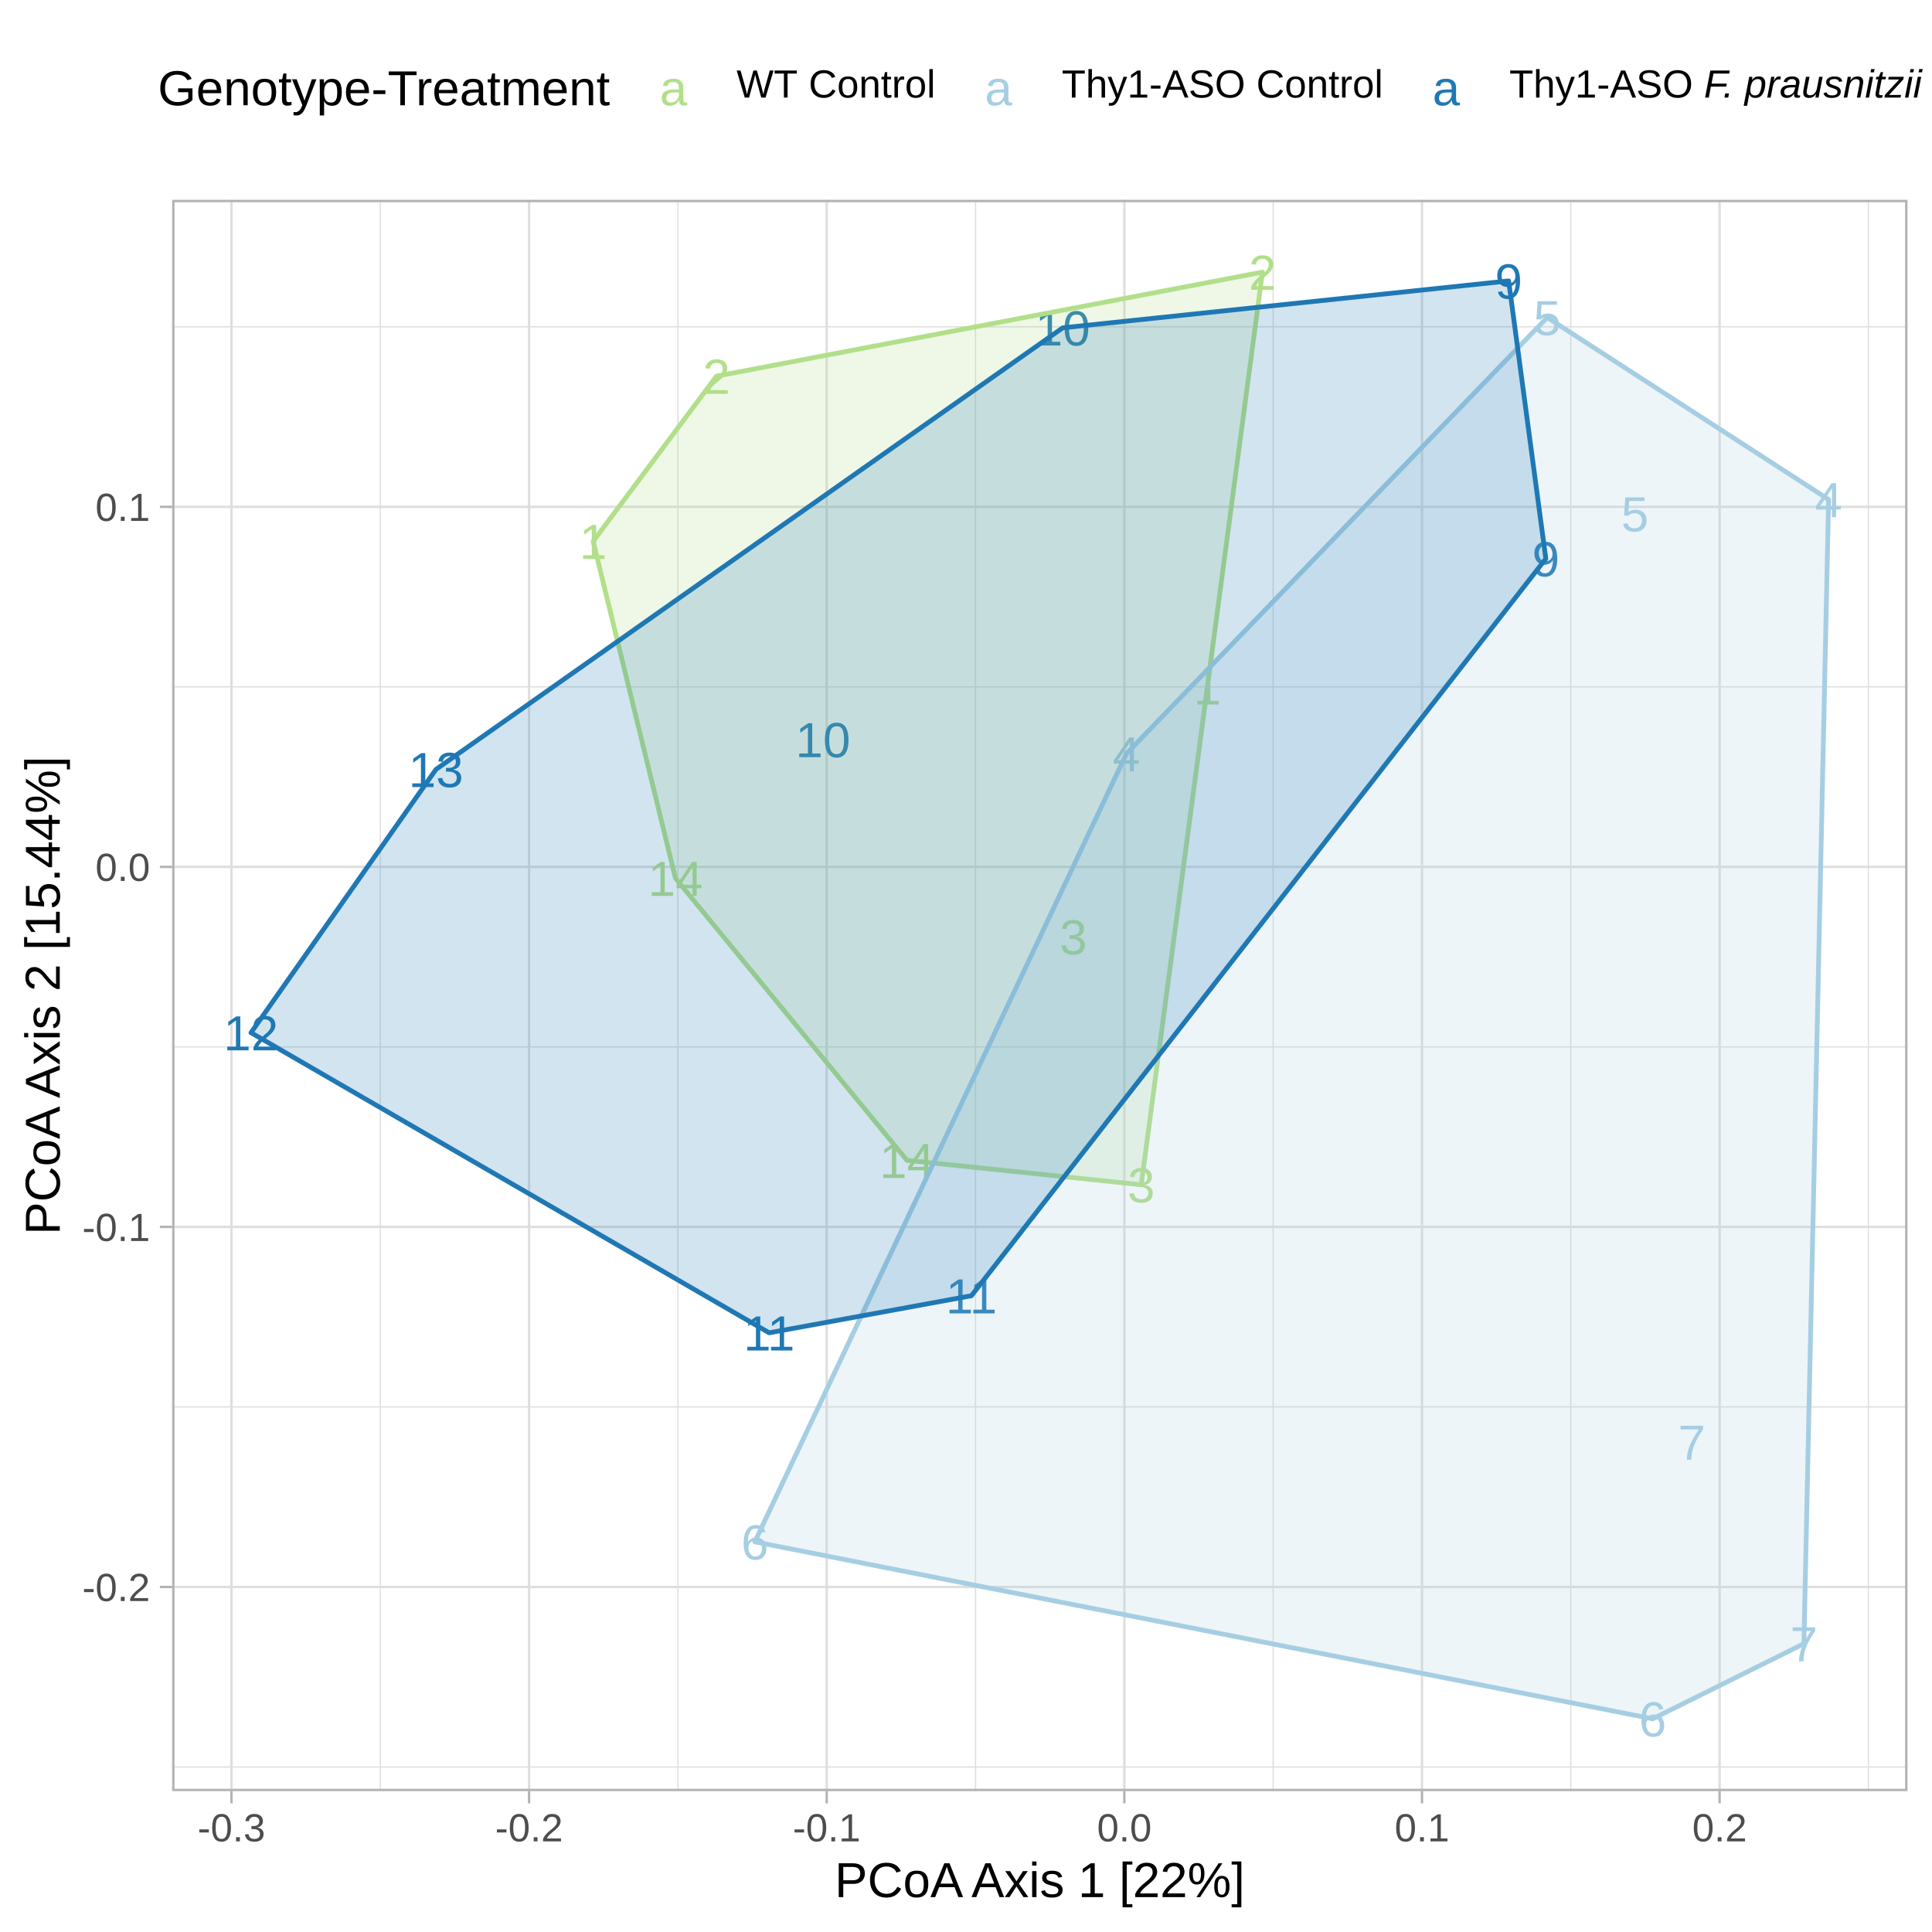
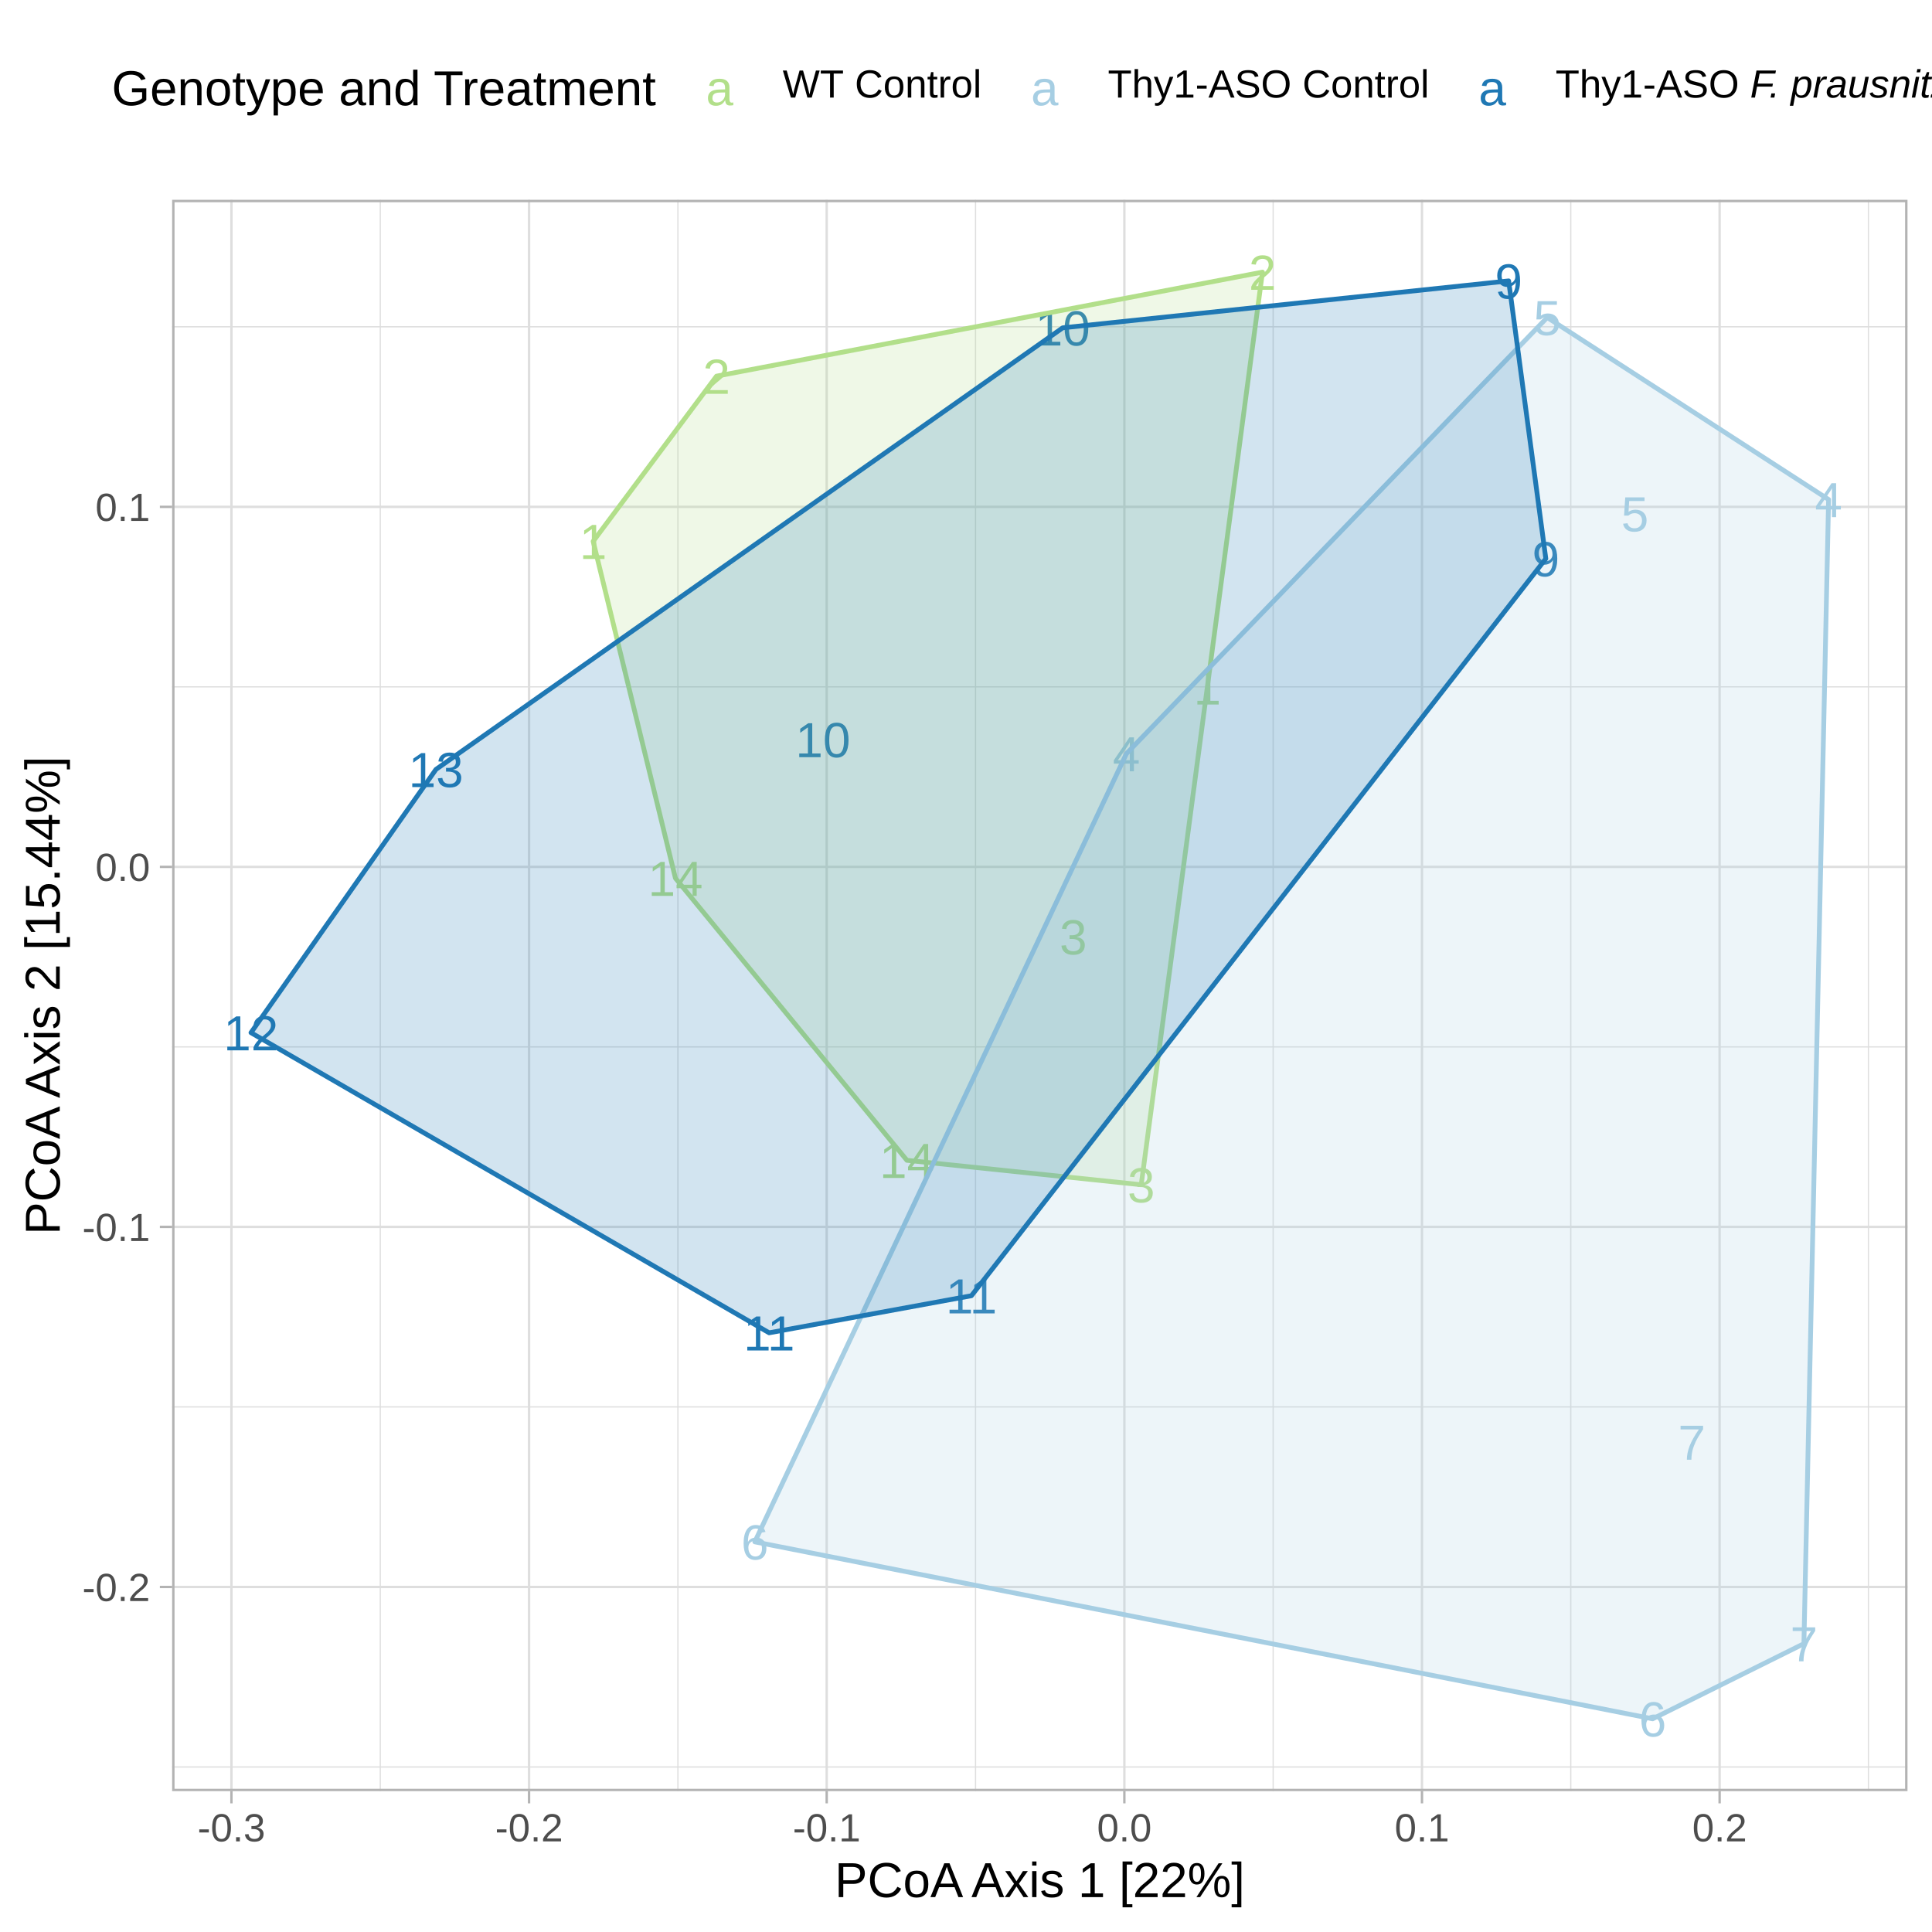
<svg xmlns="http://www.w3.org/2000/svg" width="432.00pt" height="432.00pt" viewBox="0 0 432.00 432.00">
  <g class="svglite">
    <defs>
      <style type="text/css">
    .svglite line, .svglite polyline, .svglite polygon, .svglite path, .svglite rect, .svglite circle {
      fill: none;
      stroke: #000000;
      stroke-linecap: round;
      stroke-linejoin: round;
      stroke-miterlimit: 10.00;
    }
    .svglite text {
      white-space: pre;
    }
    .svglite g.glyphgroup path {
      fill: inherit;
      stroke: none;
    }
  </style>
    </defs>
    <rect width="100%" height="100%" style="stroke: none; fill: #FFFFFF;" />
    <defs>
      <clipPath id="cpMC4wMHw0MzIuMDB8MC4wMHw0MzIuMDA=">
        <rect x="0.00" y="0.00" width="432.00" height="432.00" />
      </clipPath>
    </defs>
    <g clip-path="url(#cpMC4wMHw0MzIuMDB8MC4wMHw0MzIuMDA=)">
      <rect x="0" y="0.00" width="432.00" height="432.00" style="stroke-width: 1.07; stroke: #FFFFFF; fill: #FFFFFF;" />
    </g>
    <defs>
      <clipPath id="cpMzguNDl8NDI2LjUyfDQ0LjY4fDQwMC41MA==">
        <rect x="38.49" y="44.68" width="388.03" height="355.83" />
      </clipPath>
    </defs>
    <g clip-path="url(#cpMzguNDl8NDI2LjUyfDQ0LjY4fDQwMC41MA==)">
      <rect x="38.49" y="44.68" width="388.03" height="355.83" style="stroke-width: 1.07; stroke: none; fill: #FFFFFF;" />
      <polyline points="38.49,395.10 426.52,395.10 " style="stroke-width: 0.27; stroke: #DEDEDE; stroke-linecap: butt;" />
      <polyline points="38.49,314.59 426.52,314.59 " style="stroke-width: 0.27; stroke: #DEDEDE; stroke-linecap: butt;" />
      <polyline points="38.49,234.09 426.52,234.09 " style="stroke-width: 0.27; stroke: #DEDEDE; stroke-linecap: butt;" />
      <polyline points="38.49,153.58 426.52,153.58 " style="stroke-width: 0.27; stroke: #DEDEDE; stroke-linecap: butt;" />
      <polyline points="38.49,73.07 426.52,73.07 " style="stroke-width: 0.27; stroke: #DEDEDE; stroke-linecap: butt;" />
      <polyline points="85.03,400.50 85.03,44.68 " style="stroke-width: 0.27; stroke: #DEDEDE; stroke-linecap: butt;" />
      <polyline points="151.58,400.50 151.58,44.68 " style="stroke-width: 0.27; stroke: #DEDEDE; stroke-linecap: butt;" />
      <polyline points="218.13,400.50 218.13,44.68 " style="stroke-width: 0.27; stroke: #DEDEDE; stroke-linecap: butt;" />
      <polyline points="284.68,400.50 284.68,44.68 " style="stroke-width: 0.27; stroke: #DEDEDE; stroke-linecap: butt;" />
      <polyline points="351.23,400.50 351.23,44.68 " style="stroke-width: 0.27; stroke: #DEDEDE; stroke-linecap: butt;" />
      <polyline points="417.78,400.50 417.78,44.68 " style="stroke-width: 0.27; stroke: #DEDEDE; stroke-linecap: butt;" />
      <polyline points="38.49,354.85 426.52,354.85 " style="stroke-width: 0.53; stroke: #DEDEDE; stroke-linecap: butt;" />
      <polyline points="38.49,274.34 426.52,274.34 " style="stroke-width: 0.53; stroke: #DEDEDE; stroke-linecap: butt;" />
      <polyline points="38.49,193.83 426.52,193.83 " style="stroke-width: 0.53; stroke: #DEDEDE; stroke-linecap: butt;" />
      <polyline points="38.49,113.33 426.52,113.33 " style="stroke-width: 0.53; stroke: #DEDEDE; stroke-linecap: butt;" />
      <polyline points="51.75,400.50 51.75,44.68 " style="stroke-width: 0.53; stroke: #DEDEDE; stroke-linecap: butt;" />
      <polyline points="118.30,400.50 118.30,44.68 " style="stroke-width: 0.53; stroke: #DEDEDE; stroke-linecap: butt;" />
      <polyline points="184.85,400.50 184.85,44.68 " style="stroke-width: 0.53; stroke: #DEDEDE; stroke-linecap: butt;" />
      <polyline points="251.41,400.50 251.41,44.68 " style="stroke-width: 0.53; stroke: #DEDEDE; stroke-linecap: butt;" />
      <polyline points="317.96,400.50 317.96,44.68 " style="stroke-width: 0.53; stroke: #DEDEDE; stroke-linecap: butt;" />
      <polyline points="384.51,400.50 384.51,44.68 " style="stroke-width: 0.53; stroke: #DEDEDE; stroke-linecap: butt;" />
      <text x="269.96" y="157.53" text-anchor="middle" style="font-size: 11.04px;fill: #B2DF8A; font-family: &quot;Arial&quot;;" textLength="6.14px" lengthAdjust="spacingAndGlyphs">1</text>
      <text x="132.63" y="124.98" text-anchor="middle" style="font-size: 11.04px;fill: #B2DF8A; font-family: &quot;Arial&quot;;" textLength="6.14px" lengthAdjust="spacingAndGlyphs">1</text>
      <text x="160.21" y="88.06" text-anchor="middle" style="font-size: 11.04px;fill: #B2DF8A; font-family: &quot;Arial&quot;;" textLength="6.14px" lengthAdjust="spacingAndGlyphs">2</text>
      <text x="239.98" y="213.41" text-anchor="middle" style="font-size: 11.04px;fill: #B2DF8A; font-family: &quot;Arial&quot;;" textLength="6.14px" lengthAdjust="spacingAndGlyphs">3</text>
      <text x="255.18" y="268.86" text-anchor="middle" style="font-size: 11.04px;fill: #B2DF8A; font-family: &quot;Arial&quot;;" textLength="6.14px" lengthAdjust="spacingAndGlyphs">3</text>
      <text x="282.29" y="64.80" text-anchor="middle" style="font-size: 11.04px;fill: #B2DF8A; font-family: &quot;Arial&quot;;" textLength="6.14px" lengthAdjust="spacingAndGlyphs">2</text>
      <text x="202.79" y="263.40" text-anchor="middle" style="font-size: 11.04px;fill: #B2DF8A; font-family: &quot;Arial&quot;;" textLength="12.28px" lengthAdjust="spacingAndGlyphs">14</text>
      <text x="151.03" y="200.32" text-anchor="middle" style="font-size: 11.04px;fill: #B2DF8A; font-family: &quot;Arial&quot;;" textLength="12.28px" lengthAdjust="spacingAndGlyphs">14</text>
      <text x="251.87" y="172.47" text-anchor="middle" style="font-size: 11.04px;fill: #A6CEE3; font-family: &quot;Arial&quot;;" textLength="6.14px" lengthAdjust="spacingAndGlyphs">4</text>
      <text x="408.88" y="115.64" text-anchor="middle" style="font-size: 11.04px;fill: #A6CEE3; font-family: &quot;Arial&quot;;" textLength="6.14px" lengthAdjust="spacingAndGlyphs">4</text>
      <text x="365.56" y="118.81" text-anchor="middle" style="font-size: 11.04px;fill: #A6CEE3; font-family: &quot;Arial&quot;;" textLength="6.14px" lengthAdjust="spacingAndGlyphs">5</text>
      <text x="345.96" y="74.94" text-anchor="middle" style="font-size: 11.04px;fill: #A6CEE3; font-family: &quot;Arial&quot;;" textLength="6.14px" lengthAdjust="spacingAndGlyphs">5</text>
      <text x="168.78" y="348.71" text-anchor="middle" style="font-size: 11.04px;fill: #A6CEE3; font-family: &quot;Arial&quot;;" textLength="6.14px" lengthAdjust="spacingAndGlyphs">6</text>
      <text x="369.54" y="388.28" text-anchor="middle" style="font-size: 11.04px;fill: #A6CEE3; font-family: &quot;Arial&quot;;" textLength="6.14px" lengthAdjust="spacingAndGlyphs">6</text>
      <text x="378.29" y="326.40" text-anchor="middle" style="font-size: 11.04px;fill: #A6CEE3; font-family: &quot;Arial&quot;;" textLength="6.14px" lengthAdjust="spacingAndGlyphs">7</text>
      <text x="403.36" y="371.48" text-anchor="middle" style="font-size: 11.04px;fill: #A6CEE3; font-family: &quot;Arial&quot;;" textLength="6.14px" lengthAdjust="spacingAndGlyphs">7</text>
      <text x="337.34" y="66.76" text-anchor="middle" style="font-size: 11.04px;fill: #1F78B4; font-family: &quot;Arial&quot;;" textLength="6.14px" lengthAdjust="spacingAndGlyphs">9</text>
      <text x="345.65" y="128.87" text-anchor="middle" style="font-size: 11.04px;fill: #1F78B4; font-family: &quot;Arial&quot;;" textLength="6.14px" lengthAdjust="spacingAndGlyphs">9</text>
      <text x="237.62" y="77.25" text-anchor="middle" style="font-size: 11.04px;fill: #1F78B4; font-family: &quot;Arial&quot;;" textLength="12.28px" lengthAdjust="spacingAndGlyphs">10</text>
      <text x="184.01" y="169.31" text-anchor="middle" style="font-size: 11.04px;fill: #1F78B4; font-family: &quot;Arial&quot;;" textLength="12.28px" lengthAdjust="spacingAndGlyphs">10</text>
      <text x="171.98" y="301.97" text-anchor="middle" style="font-size: 11.04px;fill: #1F78B4; font-family: &quot;Arial&quot;;" textLength="11.47px" lengthAdjust="spacingAndGlyphs">11</text>
      <text x="217.21" y="293.68" text-anchor="middle" style="font-size: 11.04px;fill: #1F78B4; font-family: &quot;Arial&quot;;" textLength="11.47px" lengthAdjust="spacingAndGlyphs">11</text>
      <text x="56.12" y="234.86" text-anchor="middle" style="font-size: 11.04px;fill: #1F78B4; font-family: &quot;Arial&quot;;" textLength="12.28px" lengthAdjust="spacingAndGlyphs">12</text>
      <text x="97.48" y="175.99" text-anchor="middle" style="font-size: 11.04px;fill: #1F78B4; font-family: &quot;Arial&quot;;" textLength="12.28px" lengthAdjust="spacingAndGlyphs">13</text>
      <polygon points="255.18,264.91 202.79,259.45 151.03,196.37 132.63,121.04 160.21,84.11 282.29,60.85 " style="stroke-width: 1.07; stroke: #B2DF8A; stroke-linecap: butt; fill: #B2DF8A; fill-opacity: 0.20;" />
      <polygon points="403.36,367.53 369.54,384.33 168.78,344.76 251.87,168.52 345.96,70.99 408.88,111.69 " style="stroke-width: 1.07; stroke: #A6CEE3; stroke-linecap: butt; fill: #A6CEE3; fill-opacity: 0.20;" />
      <polygon points="217.21,289.73 171.98,298.02 56.12,230.91 97.48,172.04 237.62,73.30 337.34,62.81 345.65,124.92 " style="stroke-width: 1.07; stroke: #1F78B4; stroke-linecap: butt; fill: #1F78B4; fill-opacity: 0.20;" />
      <rect x="38.49" y="44.68" width="388.03" height="355.83" style="stroke-width: 1.07; stroke: #B3B3B3;" />
    </g>
    <g clip-path="url(#cpMC4wMHw0MzIuMDB8MC4wMHw0MzIuMDA=)">
      <text x="33.56" y="358.00" text-anchor="end" style="font-size: 8.80px;fill: #4D4D4D; font-family: &quot;Arial&quot;;" textLength="15.14px" lengthAdjust="spacingAndGlyphs">-0.2</text>
      <text x="33.56" y="277.49" text-anchor="end" style="font-size: 8.80px;fill: #4D4D4D; font-family: &quot;Arial&quot;;" textLength="15.14px" lengthAdjust="spacingAndGlyphs">-0.1</text>
      <text x="33.56" y="196.98" text-anchor="end" style="font-size: 8.80px;fill: #4D4D4D; font-family: &quot;Arial&quot;;" textLength="12.22px" lengthAdjust="spacingAndGlyphs">0.0</text>
      <text x="33.56" y="116.48" text-anchor="end" style="font-size: 8.80px;fill: #4D4D4D; font-family: &quot;Arial&quot;;" textLength="12.22px" lengthAdjust="spacingAndGlyphs">0.1</text>
      <polyline points="35.75,354.85 38.49,354.85 " style="stroke-width: 0.53; stroke: #B3B3B3; stroke-linecap: butt;" />
      <polyline points="35.75,274.34 38.49,274.34 " style="stroke-width: 0.53; stroke: #B3B3B3; stroke-linecap: butt;" />
      <polyline points="35.75,193.83 38.49,193.83 " style="stroke-width: 0.53; stroke: #B3B3B3; stroke-linecap: butt;" />
      <polyline points="35.75,113.33 38.49,113.33 " style="stroke-width: 0.53; stroke: #B3B3B3; stroke-linecap: butt;" />
      <polyline points="51.75,403.24 51.75,400.50 " style="stroke-width: 0.53; stroke: #B3B3B3; stroke-linecap: butt;" />
      <polyline points="118.30,403.24 118.30,400.50 " style="stroke-width: 0.53; stroke: #B3B3B3; stroke-linecap: butt;" />
      <polyline points="184.85,403.24 184.85,400.50 " style="stroke-width: 0.53; stroke: #B3B3B3; stroke-linecap: butt;" />
      <polyline points="251.41,403.24 251.41,400.50 " style="stroke-width: 0.53; stroke: #B3B3B3; stroke-linecap: butt;" />
      <polyline points="317.96,403.24 317.96,400.50 " style="stroke-width: 0.53; stroke: #B3B3B3; stroke-linecap: butt;" />
      <polyline points="384.51,403.24 384.51,400.50 " style="stroke-width: 0.53; stroke: #B3B3B3; stroke-linecap: butt;" />
      <text x="51.75" y="411.74" text-anchor="middle" style="font-size: 8.80px;fill: #4D4D4D; font-family: &quot;Arial&quot;;" textLength="15.14px" lengthAdjust="spacingAndGlyphs">-0.3</text>
      <text x="118.30" y="411.74" text-anchor="middle" style="font-size: 8.80px;fill: #4D4D4D; font-family: &quot;Arial&quot;;" textLength="15.14px" lengthAdjust="spacingAndGlyphs">-0.2</text>
      <text x="184.85" y="411.74" text-anchor="middle" style="font-size: 8.80px;fill: #4D4D4D; font-family: &quot;Arial&quot;;" textLength="15.14px" lengthAdjust="spacingAndGlyphs">-0.1</text>
      <text x="251.41" y="411.74" text-anchor="middle" style="font-size: 8.80px;fill: #4D4D4D; font-family: &quot;Arial&quot;;" textLength="12.22px" lengthAdjust="spacingAndGlyphs">0.0</text>
      <text x="317.96" y="411.74" text-anchor="middle" style="font-size: 8.80px;fill: #4D4D4D; font-family: &quot;Arial&quot;;" textLength="12.22px" lengthAdjust="spacingAndGlyphs">0.1</text>
      <text x="384.51" y="411.74" text-anchor="middle" style="font-size: 8.80px;fill: #4D4D4D; font-family: &quot;Arial&quot;;" textLength="12.22px" lengthAdjust="spacingAndGlyphs">0.2</text>
      <text x="232.50" y="424.20" text-anchor="middle" style="font-size: 11.00px; font-family: &quot;Arial&quot;;" textLength="91.78px" lengthAdjust="spacingAndGlyphs">PCoA Axis 1 [22%]</text>
      <text transform="translate(13.36,222.59) rotate(-90)" text-anchor="middle" style="font-size: 11.00px; font-family: &quot;Arial&quot;;" textLength="107.09px" lengthAdjust="spacingAndGlyphs">PCoA Axis 2 [15.44%]</text>
-       <rect x="29.82" y="5.48" width="405.36" height="28.24" style="stroke-width: 1.07; stroke: none; fill: #FFFFFF;" />
-       <text x="35.30" y="23.54" style="font-size: 11.00px; font-family: &quot;Arial&quot;;" textLength="101.16px" lengthAdjust="spacingAndGlyphs">Genotype-Treatment</text>
-       <rect x="141.94" y="10.96" width="17.28" height="17.28" style="stroke-width: 1.07; stroke: none; fill: #FFFFFF;" />
-       <text x="150.58" y="23.55" text-anchor="middle" style="font-size: 11.04px;fill: #B2DF8A; font-family: &quot;Arial&quot;;" textLength="6.14px" lengthAdjust="spacingAndGlyphs">a</text>
-       <rect x="214.63" y="10.96" width="17.28" height="17.28" style="stroke-width: 1.07; stroke: none; fill: #FFFFFF;" />
-       <text x="223.27" y="23.55" text-anchor="middle" style="font-size: 11.04px;fill: #A6CEE3; font-family: &quot;Arial&quot;;" textLength="6.14px" lengthAdjust="spacingAndGlyphs">a</text>
-       <rect x="314.73" y="10.96" width="17.28" height="17.28" style="stroke-width: 1.07; stroke: none; fill: #FFFFFF;" />
-       <text x="323.37" y="23.55" text-anchor="middle" style="font-size: 11.04px;fill: #1F78B4; font-family: &quot;Arial&quot;;" textLength="6.14px" lengthAdjust="spacingAndGlyphs">a</text>
-       <text x="164.70" y="21.82" style="font-size: 8.80px; font-family: &quot;Arial&quot;;" textLength="13.67px" lengthAdjust="spacingAndGlyphs">WT</text>
-       <text x="180.81" y="21.82" style="font-size: 8.80px; font-family: &quot;Arial&quot;;" textLength="28.34px" lengthAdjust="spacingAndGlyphs">Control</text>
-       <text x="237.39" y="21.82" style="font-size: 8.80px; font-family: &quot;Arial&quot;;" textLength="41.08px" lengthAdjust="spacingAndGlyphs">Thy1-ASO</text>
-       <text x="280.90" y="21.82" style="font-size: 8.80px; font-family: &quot;Arial&quot;;" textLength="28.34px" lengthAdjust="spacingAndGlyphs">Control</text>
-       <text x="337.49" y="21.82" style="font-size: 8.80px; font-family: &quot;Arial&quot;;" textLength="41.08px" lengthAdjust="spacingAndGlyphs">Thy1-ASO</text>
-       <text x="381.00" y="21.82" style="font-size: 8.80px; font-style: italic; font-family: &quot;Arial&quot;;" textLength="6.67px" lengthAdjust="spacingAndGlyphs">F.</text>
-       <text x="390.11" y="21.82" style="font-size: 8.80px; font-style: italic; font-family: &quot;Arial&quot;;" textLength="39.59px" lengthAdjust="spacingAndGlyphs">prausnitzii</text>
+       <rect x="19.50" y="5.48" width="426.00" height="28.24" style="stroke-width: 1.07; stroke: none; fill: #FFFFFF;" />
+       <text x="24.98" y="23.54" style="font-size: 11.00px; font-family: &quot;Arial&quot;;" textLength="121.80px" lengthAdjust="spacingAndGlyphs">Genotype and Treatment</text>
+       <rect x="152.26" y="10.96" width="17.28" height="17.28" style="stroke-width: 1.07; stroke: none; fill: #FFFFFF;" />
+       <text x="160.90" y="23.55" text-anchor="middle" style="font-size: 11.04px;fill: #B2DF8A; font-family: &quot;Arial&quot;;" textLength="6.14px" lengthAdjust="spacingAndGlyphs">a</text>
+       <rect x="224.95" y="10.96" width="17.28" height="17.28" style="stroke-width: 1.07; stroke: none; fill: #FFFFFF;" />
+       <text x="233.59" y="23.55" text-anchor="middle" style="font-size: 11.04px;fill: #A6CEE3; font-family: &quot;Arial&quot;;" textLength="6.14px" lengthAdjust="spacingAndGlyphs">a</text>
+       <rect x="325.05" y="10.96" width="17.28" height="17.28" style="stroke-width: 1.07; stroke: none; fill: #FFFFFF;" />
+       <text x="333.69" y="23.55" text-anchor="middle" style="font-size: 11.04px;fill: #1F78B4; font-family: &quot;Arial&quot;;" textLength="6.14px" lengthAdjust="spacingAndGlyphs">a</text>
+       <text x="175.02" y="21.82" style="font-size: 8.80px; font-family: &quot;Arial&quot;;" textLength="13.67px" lengthAdjust="spacingAndGlyphs">WT</text>
+       <text x="191.13" y="21.82" style="font-size: 8.80px; font-family: &quot;Arial&quot;;" textLength="28.34px" lengthAdjust="spacingAndGlyphs">Control</text>
+       <text x="247.71" y="21.82" style="font-size: 8.80px; font-family: &quot;Arial&quot;;" textLength="41.08px" lengthAdjust="spacingAndGlyphs">Thy1-ASO</text>
+       <text x="291.22" y="21.82" style="font-size: 8.80px; font-family: &quot;Arial&quot;;" textLength="28.34px" lengthAdjust="spacingAndGlyphs">Control</text>
+       <text x="347.81" y="21.82" style="font-size: 8.80px; font-family: &quot;Arial&quot;;" textLength="41.08px" lengthAdjust="spacingAndGlyphs">Thy1-ASO</text>
+       <text x="391.32" y="21.82" style="font-size: 8.80px; font-style: italic; font-family: &quot;Arial&quot;;" textLength="6.67px" lengthAdjust="spacingAndGlyphs">F.</text>
+       <text x="400.43" y="21.82" style="font-size: 8.80px; font-style: italic; font-family: &quot;Arial&quot;;" textLength="39.59px" lengthAdjust="spacingAndGlyphs">prausnitzii</text>
    </g>
  </g>
</svg>
